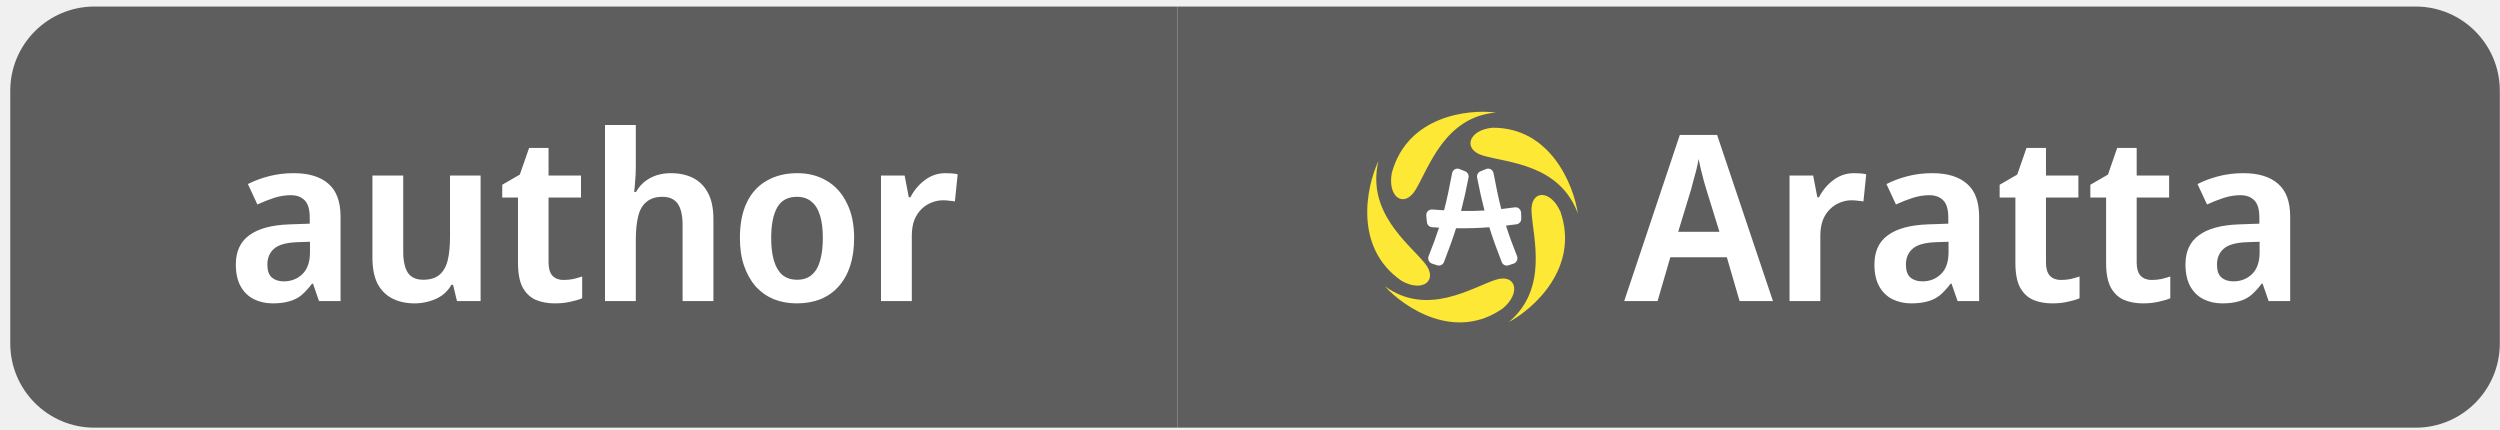
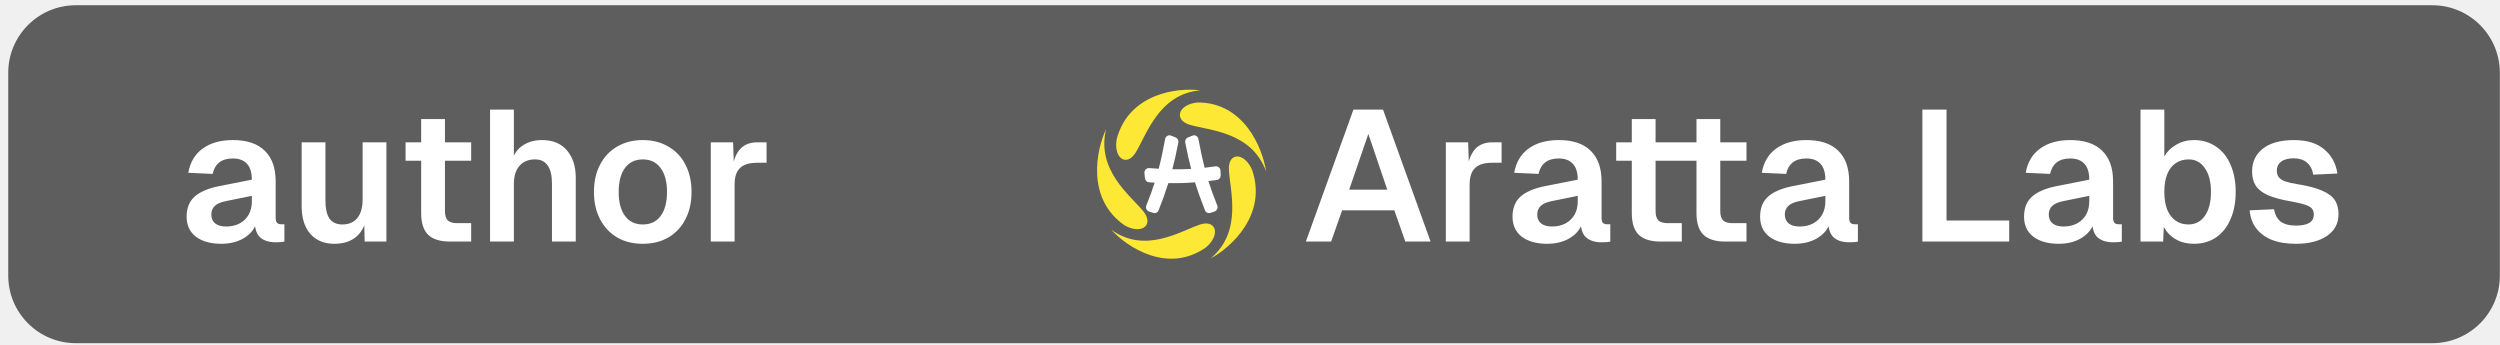
- <svg xmlns="http://www.w3.org/2000/svg" width="134" height="23" viewBox="0 0 134 23" fill="none">
+ <svg xmlns="http://www.w3.org/2000/svg" width="167" height="23" viewBox="0 0 167 23" fill="none">
  <g clip-path="url(#clip0_398_584)">
-     <rect x="0.549" y="0.349" width="133.442" height="22.576" rx="4.515" fill="white" />
+     <rect x="0.549" y="0.349" width="166.442" height="22.576" rx="4.515" fill="white" />
    <rect width="62.576" height="22.576" transform="translate(0.549194 0.348511)" fill="#5E5E5E" />
-     <path d="M15.745 9.282C16.557 9.282 17.178 9.473 17.608 9.854C18.038 10.226 18.254 10.814 18.254 11.617V16.136H17.099L16.776 15.205H16.726C16.544 15.445 16.358 15.648 16.168 15.813C15.977 15.971 15.758 16.082 15.51 16.149C15.261 16.223 14.963 16.261 14.616 16.261C14.243 16.261 13.908 16.186 13.61 16.037C13.312 15.888 13.076 15.66 12.902 15.354C12.728 15.04 12.641 14.646 12.641 14.175C12.641 13.479 12.881 12.958 13.361 12.61C13.842 12.254 14.562 12.059 15.522 12.026L16.602 11.989V11.654C16.602 11.223 16.511 10.917 16.329 10.735C16.147 10.553 15.899 10.462 15.584 10.462C15.286 10.462 14.984 10.512 14.678 10.611C14.38 10.71 14.086 10.826 13.796 10.959L13.287 9.866C13.626 9.692 14.003 9.551 14.417 9.444C14.831 9.336 15.274 9.282 15.745 9.282ZM15.907 12.982C15.319 13.007 14.909 13.127 14.678 13.343C14.446 13.55 14.33 13.831 14.33 14.187C14.33 14.502 14.409 14.729 14.566 14.87C14.732 15.011 14.947 15.081 15.212 15.081C15.601 15.081 15.932 14.953 16.205 14.696C16.478 14.431 16.615 14.042 16.615 13.529V12.958L15.907 12.982ZM25.76 9.407V16.136H24.494L24.283 15.267H24.196C24.064 15.499 23.894 15.689 23.687 15.838C23.48 15.979 23.252 16.082 23.004 16.149C22.756 16.223 22.499 16.261 22.234 16.261C21.77 16.261 21.369 16.174 21.03 16C20.69 15.826 20.425 15.561 20.235 15.205C20.053 14.841 19.962 14.373 19.962 13.802V9.407H21.613V13.492C21.613 13.988 21.696 14.365 21.862 14.621C22.035 14.87 22.309 14.994 22.681 14.994C23.054 14.994 23.343 14.907 23.55 14.733C23.765 14.551 23.915 14.29 23.997 13.951C24.08 13.612 24.121 13.194 24.121 12.697V9.407H25.76ZM30.198 15.006C30.38 15.006 30.554 14.99 30.719 14.957C30.893 14.915 31.055 14.87 31.204 14.82V15.987C31.03 16.062 30.819 16.124 30.57 16.174C30.322 16.232 30.045 16.261 29.738 16.261C29.358 16.261 29.018 16.198 28.72 16.074C28.422 15.942 28.186 15.718 28.012 15.404C27.847 15.089 27.764 14.65 27.764 14.088V10.586H26.92V9.903L27.863 9.357L28.36 7.929H29.403V9.407H31.142V10.586H29.403V14.075C29.403 14.39 29.474 14.626 29.614 14.783C29.763 14.932 29.958 15.006 30.198 15.006ZM34.079 8.947C34.079 9.212 34.067 9.473 34.042 9.729C34.026 9.978 34.009 10.164 33.992 10.288H34.092C34.224 10.056 34.382 9.87 34.564 9.729C34.754 9.58 34.965 9.469 35.197 9.394C35.437 9.32 35.685 9.282 35.942 9.282C36.414 9.282 36.819 9.369 37.159 9.543C37.498 9.717 37.763 9.986 37.953 10.35C38.144 10.706 38.239 11.174 38.239 11.753V16.136H36.587V12.064C36.587 11.55 36.501 11.17 36.327 10.921C36.153 10.673 35.88 10.549 35.507 10.549C35.151 10.549 34.866 10.64 34.651 10.822C34.435 10.996 34.286 11.257 34.203 11.604C34.121 11.944 34.079 12.362 34.079 12.858V16.136H32.428V6.7H34.079V8.947ZM45.781 12.759C45.781 13.322 45.71 13.819 45.569 14.249C45.429 14.68 45.222 15.048 44.949 15.354C44.684 15.652 44.361 15.88 43.98 16.037C43.599 16.186 43.173 16.261 42.701 16.261C42.262 16.261 41.853 16.186 41.472 16.037C41.099 15.88 40.777 15.652 40.503 15.354C40.239 15.048 40.032 14.68 39.883 14.249C39.734 13.819 39.659 13.322 39.659 12.759C39.659 12.014 39.779 11.385 40.019 10.872C40.267 10.35 40.623 9.957 41.087 9.692C41.55 9.419 42.101 9.282 42.738 9.282C43.334 9.282 43.86 9.419 44.315 9.692C44.771 9.957 45.127 10.35 45.383 10.872C45.648 11.385 45.781 12.014 45.781 12.759ZM41.335 12.759C41.335 13.231 41.385 13.636 41.484 13.976C41.584 14.307 41.733 14.559 41.931 14.733C42.138 14.907 42.403 14.994 42.726 14.994C43.049 14.994 43.31 14.907 43.508 14.733C43.715 14.559 43.864 14.307 43.955 13.976C44.055 13.636 44.104 13.231 44.104 12.759C44.104 12.279 44.055 11.877 43.955 11.555C43.856 11.223 43.703 10.975 43.496 10.81C43.297 10.636 43.036 10.549 42.714 10.549C42.225 10.549 41.873 10.739 41.658 11.12C41.443 11.501 41.335 12.047 41.335 12.759ZM50.661 9.282C50.776 9.282 50.897 9.286 51.021 9.295C51.145 9.303 51.248 9.32 51.331 9.344L51.182 10.797C51.099 10.781 51 10.768 50.884 10.76C50.776 10.743 50.661 10.735 50.536 10.735C50.33 10.735 50.127 10.777 49.928 10.859C49.729 10.934 49.551 11.05 49.394 11.207C49.237 11.356 49.108 11.55 49.009 11.79C48.918 12.031 48.873 12.316 48.873 12.647V16.136H47.221V9.407H48.488L48.711 10.574H48.798C48.922 10.334 49.075 10.118 49.258 9.928C49.448 9.729 49.659 9.572 49.891 9.456C50.131 9.34 50.387 9.282 50.661 9.282Z" fill="white" />
-     <rect width="70.866" height="22.576" transform="translate(63.125 0.348511)" fill="#5E5E5E" />
+     <path d="M14.776 16.285C14.072 16.285 13.509 16.128 13.087 15.813C12.673 15.491 12.466 15.044 12.466 14.473C12.466 13.91 12.64 13.467 12.988 13.144C13.344 12.821 13.89 12.585 14.627 12.436L16.824 12.002C16.824 11.53 16.717 11.178 16.502 10.946C16.286 10.706 15.972 10.586 15.558 10.586C15.177 10.586 14.875 10.673 14.651 10.847C14.428 11.021 14.279 11.277 14.204 11.617L12.578 11.542C12.702 10.839 13.021 10.3 13.534 9.928C14.055 9.547 14.73 9.357 15.558 9.357C16.493 9.357 17.201 9.593 17.681 10.065C18.169 10.536 18.414 11.219 18.414 12.113V14.522C18.414 14.696 18.443 14.816 18.501 14.882C18.567 14.948 18.662 14.982 18.786 14.982H18.997V16.136C18.939 16.153 18.857 16.165 18.749 16.174C18.641 16.182 18.534 16.186 18.426 16.186C17.971 16.186 17.619 16.074 17.371 15.851C17.131 15.627 17.011 15.242 17.011 14.696L17.147 14.795C17.048 15.234 16.779 15.594 16.34 15.876C15.91 16.149 15.388 16.285 14.776 16.285ZM15.098 15.131C15.454 15.131 15.761 15.06 16.017 14.919C16.274 14.779 16.473 14.584 16.613 14.336C16.754 14.079 16.824 13.786 16.824 13.454V13.082L15.111 13.43C14.763 13.496 14.511 13.603 14.353 13.752C14.196 13.901 14.117 14.092 14.117 14.323C14.117 14.58 14.2 14.779 14.366 14.919C14.54 15.06 14.784 15.131 15.098 15.131ZM22.335 16.285C21.657 16.285 21.123 16.066 20.734 15.627C20.345 15.18 20.15 14.564 20.15 13.777V9.506H21.739V13.38C21.739 13.934 21.831 14.344 22.013 14.609C22.203 14.866 22.489 14.994 22.869 14.994C23.3 14.994 23.631 14.853 23.863 14.572C24.103 14.282 24.223 13.864 24.223 13.318V9.506H25.812V16.136H24.359L24.322 14.311L24.521 14.373C24.421 15.002 24.186 15.478 23.813 15.801C23.441 16.124 22.948 16.285 22.335 16.285ZM30.058 16.136C29.396 16.136 28.908 15.983 28.593 15.677C28.287 15.371 28.134 14.89 28.134 14.237V7.954H29.723V14.088C29.723 14.386 29.785 14.597 29.909 14.721C30.042 14.845 30.253 14.907 30.543 14.907H31.474V16.136H30.058ZM27.091 9.506H31.474V10.735H27.091V9.506ZM32.736 7.321H34.326V11.021H34.127C34.227 10.466 34.462 10.052 34.835 9.779C35.207 9.498 35.667 9.357 36.213 9.357C36.933 9.357 37.488 9.589 37.877 10.052C38.266 10.508 38.461 11.116 38.461 11.877V16.136H36.871V12.262C36.871 11.724 36.776 11.323 36.586 11.058C36.404 10.785 36.122 10.648 35.741 10.648C35.294 10.648 34.947 10.793 34.698 11.083C34.45 11.364 34.326 11.77 34.326 12.3V16.136H32.736V7.321ZM42.942 16.285C42.288 16.285 41.717 16.145 41.228 15.863C40.74 15.573 40.359 15.168 40.086 14.646C39.813 14.125 39.676 13.516 39.676 12.821C39.676 12.126 39.813 11.517 40.086 10.996C40.359 10.474 40.74 10.073 41.228 9.791C41.717 9.502 42.288 9.357 42.942 9.357C43.587 9.357 44.154 9.502 44.643 9.791C45.139 10.073 45.52 10.474 45.785 10.996C46.058 11.517 46.195 12.126 46.195 12.821C46.195 13.516 46.058 14.125 45.785 14.646C45.52 15.168 45.139 15.573 44.643 15.863C44.154 16.145 43.587 16.285 42.942 16.285ZM42.942 14.994C43.455 14.994 43.852 14.804 44.134 14.423C44.415 14.042 44.556 13.508 44.556 12.821C44.556 12.142 44.415 11.613 44.134 11.232C43.852 10.843 43.455 10.648 42.942 10.648C42.428 10.648 42.031 10.839 41.75 11.219C41.468 11.6 41.328 12.134 41.328 12.821C41.328 13.508 41.468 14.042 41.75 14.423C42.031 14.804 42.428 14.994 42.942 14.994ZM47.481 9.506H48.971L49.033 11.344L48.897 11.319C48.996 10.69 49.182 10.23 49.456 9.94C49.729 9.651 50.109 9.506 50.598 9.506H51.206V10.872H50.586C50.238 10.872 49.952 10.921 49.729 11.021C49.514 11.12 49.348 11.277 49.232 11.492C49.124 11.708 49.071 11.981 49.071 12.312V16.136H47.481V9.506Z" fill="white" />
+     <rect width="103.866" height="22.576" transform="translate(63.125 0.348511)" fill="#5E5E5E" />
    <path d="M77.039 14.221L76.76 14.131C76.594 14.078 76.51 13.886 76.577 13.719C76.797 13.172 76.977 12.683 77.132 12.2C77.01 12.193 76.884 12.186 76.755 12.178C76.613 12.169 76.497 12.054 76.483 11.907L76.448 11.566C76.429 11.377 76.58 11.216 76.762 11.229C76.985 11.246 77.198 11.26 77.402 11.272C77.556 10.68 77.691 10.048 77.832 9.287C77.867 9.1 78.055 8.99 78.225 9.058L78.532 9.181C78.665 9.234 78.742 9.38 78.713 9.525C78.581 10.199 78.453 10.77 78.312 11.307C78.747 11.315 79.155 11.308 79.569 11.283C79.43 10.753 79.304 10.189 79.174 9.525C79.145 9.38 79.222 9.234 79.355 9.181L79.662 9.058C79.832 8.99 80.02 9.1 80.055 9.287C80.191 10.02 80.321 10.633 80.468 11.206C80.701 11.18 80.941 11.149 81.195 11.113C81.367 11.089 81.523 11.223 81.53 11.404L81.541 11.709C81.547 11.866 81.436 12.002 81.287 12.022C81.09 12.048 80.903 12.071 80.721 12.092C80.884 12.611 81.073 13.131 81.31 13.719C81.378 13.886 81.293 14.078 81.127 14.131L80.848 14.221C80.703 14.268 80.549 14.192 80.492 14.046C80.221 13.354 80.008 12.764 79.826 12.18C79.228 12.227 78.666 12.243 78.045 12.233C77.866 12.8 77.658 13.375 77.396 14.046C77.338 14.192 77.184 14.268 77.039 14.221Z" fill="white" />
    <path d="M83.641 11.35C84.669 14.337 82.227 16.535 80.877 17.26C83.011 15.455 82.162 12.735 82.09 11.35C82.027 10.162 83.108 10.138 83.641 11.35Z" fill="#FCE835" />
    <path d="M75.126 15.054C72.553 13.283 73.227 10.033 73.885 8.629C73.23 11.377 75.502 13.043 76.371 14.11C77.116 15.024 76.263 15.702 75.126 15.054Z" fill="#FCE835" />
    <path d="M74.601 9.268C75.433 6.218 78.669 5.84 80.183 6.033C77.421 6.269 76.591 8.995 75.874 10.173C75.259 11.183 74.359 10.573 74.601 9.268Z" fill="#FCE835" />
    <path d="M80.549 16.532C77.989 18.322 75.272 16.489 74.234 15.349C76.499 16.98 78.853 15.436 80.144 15.004C81.252 14.633 81.557 15.691 80.549 16.532Z" fill="#FCE835" />
    <path d="M80.003 6.846C83.108 6.833 84.344 9.906 84.574 11.445C83.6 8.797 80.802 8.725 79.495 8.341C78.375 8.013 78.706 6.963 80.003 6.846Z" fill="#FCE835" />
-     <path d="M93.242 16.136L92.559 13.79H89.529L88.846 16.136H87.058L90.038 7.234H92.037L95.03 16.136H93.242ZM91.454 10.139C91.421 10.007 91.375 9.849 91.317 9.667C91.268 9.477 91.218 9.282 91.168 9.084C91.127 8.885 91.085 8.699 91.044 8.525C91.011 8.724 90.97 8.922 90.92 9.121C90.87 9.311 90.821 9.493 90.771 9.667C90.73 9.841 90.688 9.998 90.647 10.139L89.951 12.424H92.162L91.454 10.139ZM99.358 9.282C99.474 9.282 99.594 9.286 99.718 9.295C99.843 9.303 99.946 9.32 100.029 9.344L99.88 10.797C99.797 10.781 99.698 10.768 99.582 10.76C99.474 10.743 99.358 10.735 99.234 10.735C99.027 10.735 98.824 10.777 98.626 10.859C98.427 10.934 98.249 11.05 98.092 11.207C97.934 11.356 97.806 11.55 97.707 11.79C97.616 12.031 97.57 12.316 97.57 12.647V16.136H95.919V9.407H97.185L97.409 10.574H97.496C97.62 10.334 97.773 10.118 97.955 9.928C98.146 9.729 98.357 9.572 98.588 9.456C98.829 9.34 99.085 9.282 99.358 9.282ZM103.573 9.282C104.384 9.282 105.005 9.473 105.435 9.854C105.866 10.226 106.081 10.814 106.081 11.617V16.136H104.926L104.603 15.205H104.554C104.371 15.445 104.185 15.648 103.995 15.813C103.804 15.971 103.585 16.082 103.337 16.149C103.088 16.223 102.79 16.261 102.443 16.261C102.07 16.261 101.735 16.186 101.437 16.037C101.139 15.888 100.903 15.66 100.729 15.354C100.555 15.04 100.469 14.646 100.469 14.175C100.469 13.479 100.709 12.958 101.189 12.61C101.669 12.254 102.389 12.059 103.349 12.026L104.429 11.989V11.654C104.429 11.223 104.338 10.917 104.156 10.735C103.974 10.553 103.726 10.462 103.411 10.462C103.113 10.462 102.811 10.512 102.505 10.611C102.207 10.71 101.913 10.826 101.623 10.959L101.114 9.866C101.454 9.692 101.83 9.551 102.244 9.444C102.658 9.336 103.101 9.282 103.573 9.282ZM103.734 12.982C103.146 13.007 102.737 13.127 102.505 13.343C102.273 13.55 102.157 13.831 102.157 14.187C102.157 14.502 102.236 14.729 102.393 14.87C102.559 15.011 102.774 15.081 103.039 15.081C103.428 15.081 103.759 14.953 104.032 14.696C104.305 14.431 104.442 14.042 104.442 13.529V12.958L103.734 12.982ZM110.459 15.006C110.641 15.006 110.815 14.99 110.98 14.957C111.154 14.915 111.315 14.87 111.464 14.82V15.987C111.291 16.062 111.079 16.124 110.831 16.174C110.583 16.232 110.305 16.261 109.999 16.261C109.618 16.261 109.279 16.198 108.981 16.074C108.683 15.942 108.447 15.718 108.273 15.404C108.108 15.089 108.025 14.65 108.025 14.088V10.586H107.181V9.903L108.124 9.357L108.621 7.929H109.664V9.407H111.402V10.586H109.664V14.075C109.664 14.39 109.734 14.626 109.875 14.783C110.024 14.932 110.219 15.006 110.459 15.006ZM115.321 15.006C115.503 15.006 115.677 14.99 115.842 14.957C116.016 14.915 116.178 14.87 116.327 14.82V15.987C116.153 16.062 115.942 16.124 115.693 16.174C115.445 16.232 115.168 16.261 114.862 16.261C114.481 16.261 114.141 16.198 113.843 16.074C113.545 15.942 113.309 15.718 113.136 15.404C112.97 15.089 112.887 14.65 112.887 14.088V10.586H112.043V9.903L112.987 9.357L113.483 7.929H114.526V9.407H116.265V10.586H114.526V14.075C114.526 14.39 114.597 14.626 114.737 14.783C114.886 14.932 115.081 15.006 115.321 15.006ZM120.245 9.282C121.057 9.282 121.677 9.473 122.108 9.854C122.538 10.226 122.754 10.814 122.754 11.617V16.136H121.599L121.276 15.205H121.226C121.044 15.445 120.858 15.648 120.668 15.813C120.477 15.971 120.258 16.082 120.01 16.149C119.761 16.223 119.463 16.261 119.116 16.261C118.743 16.261 118.408 16.186 118.11 16.037C117.812 15.888 117.576 15.66 117.402 15.354C117.228 15.04 117.141 14.646 117.141 14.175C117.141 13.479 117.381 12.958 117.861 12.61C118.342 12.254 119.062 12.059 120.022 12.026L121.102 11.989V11.654C121.102 11.223 121.011 10.917 120.829 10.735C120.647 10.553 120.399 10.462 120.084 10.462C119.786 10.462 119.484 10.512 119.178 10.611C118.88 10.71 118.586 10.826 118.296 10.959L117.787 9.866C118.126 9.692 118.503 9.551 118.917 9.444C119.331 9.336 119.774 9.282 120.245 9.282ZM120.407 12.982C119.819 13.007 119.409 13.127 119.178 13.343C118.946 13.55 118.83 13.831 118.83 14.187C118.83 14.502 118.909 14.729 119.066 14.87C119.231 15.011 119.447 15.081 119.712 15.081C120.101 15.081 120.432 14.953 120.705 14.696C120.978 14.431 121.115 14.042 121.115 13.529V12.958L120.407 12.982Z" fill="white" />
+     <path d="M90.41 7.321H92.385L95.563 16.136H93.875L93.142 14.05H89.653L88.92 16.136H87.232L90.41 7.321ZM92.67 12.672L91.404 8.947L90.125 12.672H92.67ZM96.582 9.506H98.072L98.134 11.344L97.998 11.319C98.097 10.69 98.283 10.23 98.556 9.94C98.83 9.651 99.21 9.506 99.699 9.506H100.307V10.872H99.686C99.339 10.872 99.053 10.921 98.83 11.021C98.614 11.12 98.449 11.277 98.333 11.492C98.225 11.708 98.171 11.981 98.171 12.312V16.136H96.582V9.506ZM103.345 16.285C102.642 16.285 102.079 16.128 101.657 15.813C101.243 15.491 101.036 15.044 101.036 14.473C101.036 13.91 101.21 13.467 101.557 13.144C101.913 12.821 102.46 12.585 103.196 12.436L105.394 12.002C105.394 11.53 105.287 11.178 105.071 10.946C104.856 10.706 104.542 10.586 104.128 10.586C103.747 10.586 103.445 10.673 103.221 10.847C102.998 11.021 102.849 11.277 102.774 11.617L101.148 11.542C101.272 10.839 101.591 10.3 102.104 9.928C102.625 9.547 103.3 9.357 104.128 9.357C105.063 9.357 105.771 9.593 106.251 10.065C106.739 10.536 106.984 11.219 106.984 12.113V14.522C106.984 14.696 107.013 14.816 107.07 14.882C107.137 14.948 107.232 14.982 107.356 14.982H107.567V16.136C107.509 16.153 107.426 16.165 107.319 16.174C107.211 16.182 107.104 16.186 106.996 16.186C106.541 16.186 106.189 16.074 105.941 15.851C105.701 15.627 105.58 15.242 105.58 14.696L105.717 14.795C105.618 15.234 105.349 15.594 104.91 15.876C104.48 16.149 103.958 16.285 103.345 16.285ZM103.668 15.131C104.024 15.131 104.331 15.06 104.587 14.919C104.844 14.779 105.042 14.584 105.183 14.336C105.324 14.079 105.394 13.786 105.394 13.454V13.082L103.681 13.43C103.333 13.496 103.081 13.603 102.923 13.752C102.766 13.901 102.687 14.092 102.687 14.323C102.687 14.58 102.77 14.779 102.936 14.919C103.11 15.06 103.354 15.131 103.668 15.131ZM110.928 16.136C110.266 16.136 109.778 15.983 109.463 15.677C109.157 15.371 109.004 14.89 109.004 14.237V7.954H110.593V14.088C110.593 14.386 110.655 14.597 110.779 14.721C110.912 14.845 111.123 14.907 111.413 14.907H112.344V16.136H110.928ZM107.961 9.506H112.344V10.735H107.961V9.506ZM115.249 16.136C114.587 16.136 114.099 15.983 113.784 15.677C113.478 15.371 113.325 14.89 113.325 14.237V7.954H114.914V14.088C114.914 14.386 114.976 14.597 115.1 14.721C115.233 14.845 115.444 14.907 115.734 14.907H116.665V16.136H115.249ZM112.282 9.506H116.665V10.735H112.282V9.506ZM119.885 16.285C119.181 16.285 118.618 16.128 118.196 15.813C117.782 15.491 117.575 15.044 117.575 14.473C117.575 13.91 117.749 13.467 118.097 13.144C118.453 12.821 118.999 12.585 119.736 12.436L121.934 12.002C121.934 11.53 121.826 11.178 121.611 10.946C121.396 10.706 121.081 10.586 120.667 10.586C120.286 10.586 119.984 10.673 119.761 10.847C119.537 11.021 119.388 11.277 119.314 11.617L117.687 11.542C117.811 10.839 118.13 10.3 118.643 9.928C119.165 9.547 119.839 9.357 120.667 9.357C121.603 9.357 122.31 9.593 122.79 10.065C123.279 10.536 123.523 11.219 123.523 12.113V14.522C123.523 14.696 123.552 14.816 123.61 14.882C123.676 14.948 123.771 14.982 123.895 14.982H124.107V16.136C124.049 16.153 123.966 16.165 123.858 16.174C123.751 16.182 123.643 16.186 123.535 16.186C123.08 16.186 122.728 16.074 122.48 15.851C122.24 15.627 122.12 15.242 122.12 14.696L122.256 14.795C122.157 15.234 121.888 15.594 121.449 15.876C121.019 16.149 120.497 16.285 119.885 16.285ZM120.208 15.131C120.564 15.131 120.87 15.06 121.127 14.919C121.383 14.779 121.582 14.584 121.723 14.336C121.863 14.079 121.934 13.786 121.934 13.454V13.082L120.22 13.43C119.872 13.496 119.62 13.603 119.463 13.752C119.305 13.901 119.227 14.092 119.227 14.323C119.227 14.58 119.31 14.779 119.475 14.919C119.649 15.06 119.893 15.131 120.208 15.131ZM128.415 7.321H130.029V15.64L129.148 14.733H134.214V16.136H128.415V7.321ZM137.516 16.285C136.812 16.285 136.249 16.128 135.827 15.813C135.413 15.491 135.206 15.044 135.206 14.473C135.206 13.91 135.38 13.467 135.728 13.144C136.084 12.821 136.63 12.585 137.367 12.436L139.564 12.002C139.564 11.53 139.457 11.178 139.241 10.946C139.026 10.706 138.712 10.586 138.298 10.586C137.917 10.586 137.615 10.673 137.391 10.847C137.168 11.021 137.019 11.277 136.944 11.617L135.318 11.542C135.442 10.839 135.761 10.3 136.274 9.928C136.795 9.547 137.47 9.357 138.298 9.357C139.233 9.357 139.941 9.593 140.421 10.065C140.909 10.536 141.154 11.219 141.154 12.113V14.522C141.154 14.696 141.183 14.816 141.241 14.882C141.307 14.948 141.402 14.982 141.526 14.982H141.737V16.136C141.679 16.153 141.597 16.165 141.489 16.174C141.381 16.182 141.274 16.186 141.166 16.186C140.711 16.186 140.359 16.074 140.111 15.851C139.871 15.627 139.751 15.242 139.751 14.696L139.887 14.795C139.788 15.234 139.519 15.594 139.08 15.876C138.65 16.149 138.128 16.285 137.516 16.285ZM137.838 15.131C138.194 15.131 138.501 15.06 138.757 14.919C139.014 14.779 139.213 14.584 139.353 14.336C139.494 14.079 139.564 13.786 139.564 13.454V13.082L137.851 13.43C137.503 13.496 137.251 13.603 137.093 13.752C136.936 13.901 136.857 14.092 136.857 14.323C136.857 14.58 136.94 14.779 137.106 14.919C137.28 15.06 137.524 15.131 137.838 15.131ZM146.551 16.285C146.095 16.285 145.694 16.186 145.346 15.987C144.999 15.789 144.73 15.511 144.539 15.155L144.502 16.136H142.987V7.321H144.576V10.45C144.758 10.127 145.023 9.866 145.371 9.667C145.727 9.46 146.12 9.357 146.551 9.357C147.114 9.357 147.606 9.502 148.028 9.791C148.45 10.073 148.773 10.474 148.997 10.996C149.228 11.517 149.344 12.126 149.344 12.821C149.344 13.516 149.228 14.125 148.997 14.646C148.773 15.168 148.45 15.573 148.028 15.863C147.606 16.145 147.114 16.285 146.551 16.285ZM146.191 14.994C146.646 14.994 147.01 14.804 147.283 14.423C147.556 14.034 147.693 13.5 147.693 12.821C147.693 12.142 147.556 11.613 147.283 11.232C147.018 10.843 146.658 10.648 146.203 10.648C145.864 10.648 145.57 10.735 145.321 10.909C145.081 11.075 144.895 11.323 144.763 11.654C144.638 11.977 144.576 12.366 144.576 12.821C144.576 13.268 144.638 13.657 144.763 13.988C144.895 14.311 145.081 14.559 145.321 14.733C145.561 14.907 145.851 14.994 146.191 14.994ZM153.37 16.285C152.733 16.285 152.186 16.194 151.731 16.012C151.284 15.822 150.936 15.557 150.688 15.217C150.448 14.878 150.311 14.489 150.278 14.05L151.905 13.976C151.963 14.332 152.108 14.605 152.339 14.795C152.579 14.977 152.923 15.069 153.37 15.069C153.751 15.069 154.045 15.011 154.252 14.895C154.459 14.771 154.562 14.58 154.562 14.323C154.562 14.175 154.525 14.05 154.45 13.951C154.376 13.852 154.235 13.765 154.028 13.69C153.821 13.616 153.515 13.541 153.109 13.467C152.43 13.351 151.897 13.21 151.507 13.045C151.127 12.871 150.854 12.66 150.688 12.411C150.522 12.155 150.44 11.832 150.44 11.443C150.44 10.814 150.68 10.309 151.16 9.928C151.648 9.547 152.344 9.357 153.246 9.357C154.107 9.357 154.777 9.564 155.257 9.978C155.746 10.383 156.04 10.921 156.139 11.592L154.525 11.666C154.467 11.319 154.326 11.05 154.103 10.859C153.879 10.669 153.589 10.574 153.233 10.574C152.861 10.574 152.575 10.648 152.377 10.797C152.186 10.946 152.091 11.145 152.091 11.393C152.091 11.567 152.132 11.712 152.215 11.828C152.306 11.944 152.447 12.039 152.637 12.113C152.828 12.18 153.097 12.242 153.444 12.3C154.14 12.407 154.686 12.548 155.083 12.722C155.489 12.887 155.779 13.098 155.953 13.355C156.126 13.603 156.213 13.918 156.213 14.299C156.213 14.928 155.953 15.416 155.431 15.764C154.918 16.111 154.231 16.285 153.37 16.285Z" fill="white" />
  </g>
  <defs>
    <clipPath id="clip0_398_584">
-       <rect x="0.549" y="0.349" width="133.442" height="22.576" rx="4.515" fill="white" />
+       <rect x="0.549" y="0.349" width="166.442" height="22.576" rx="4.515" fill="white" />
    </clipPath>
  </defs>
</svg>
